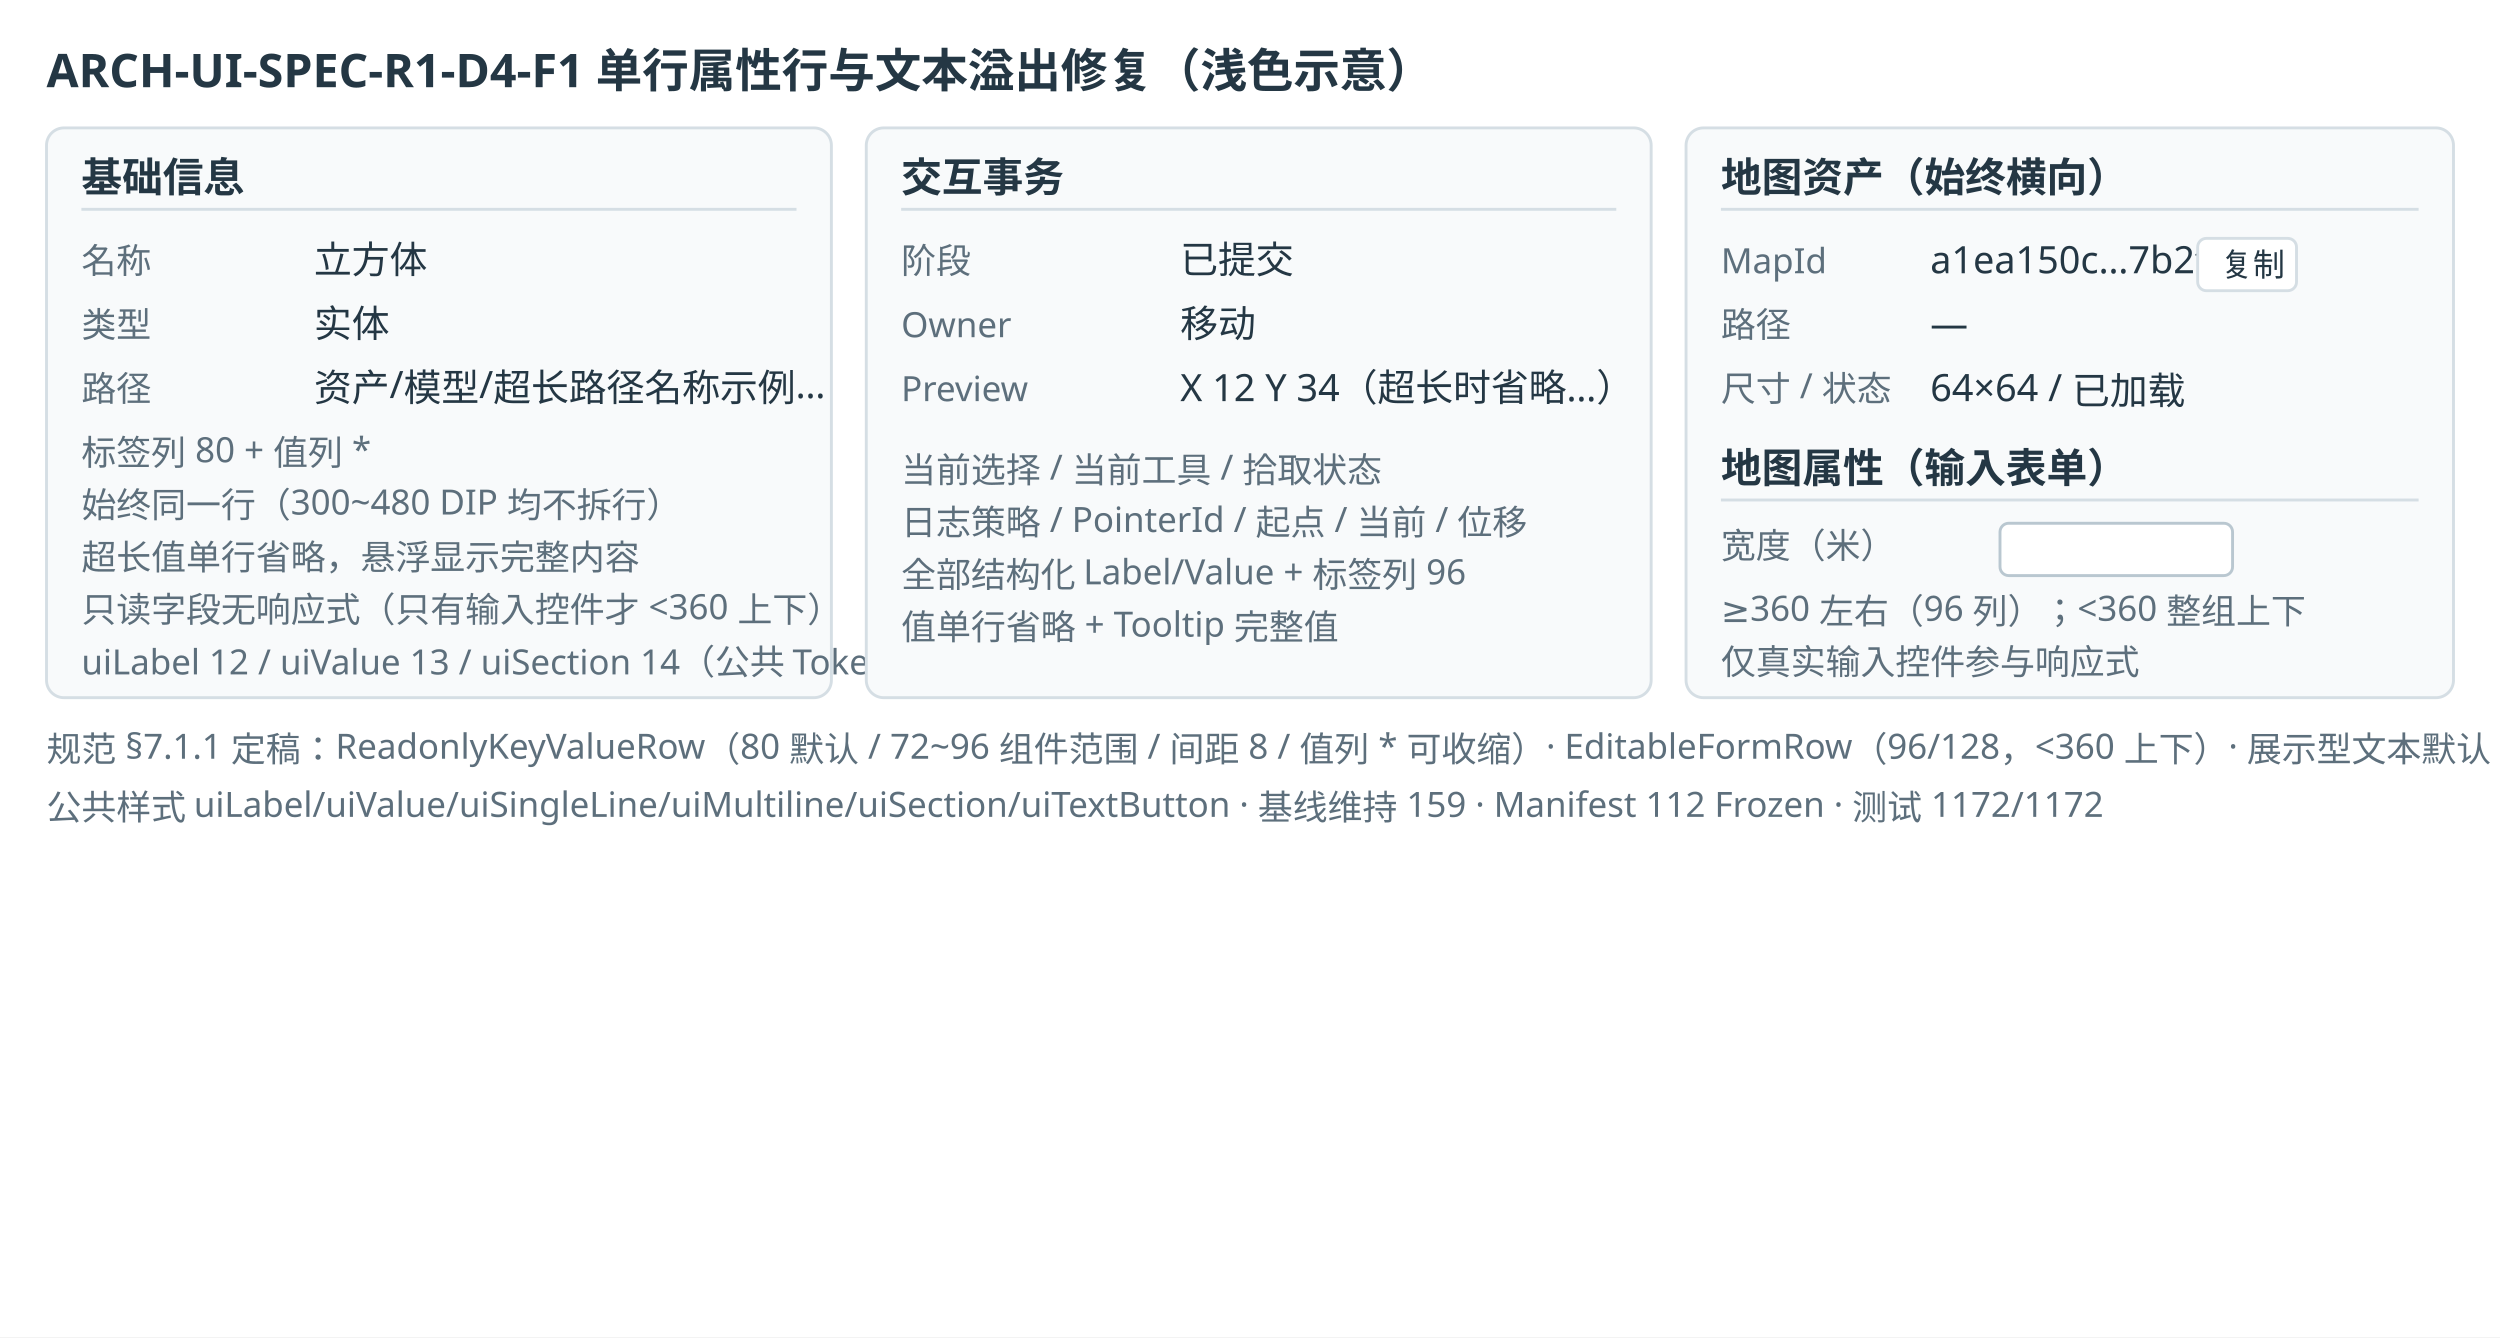
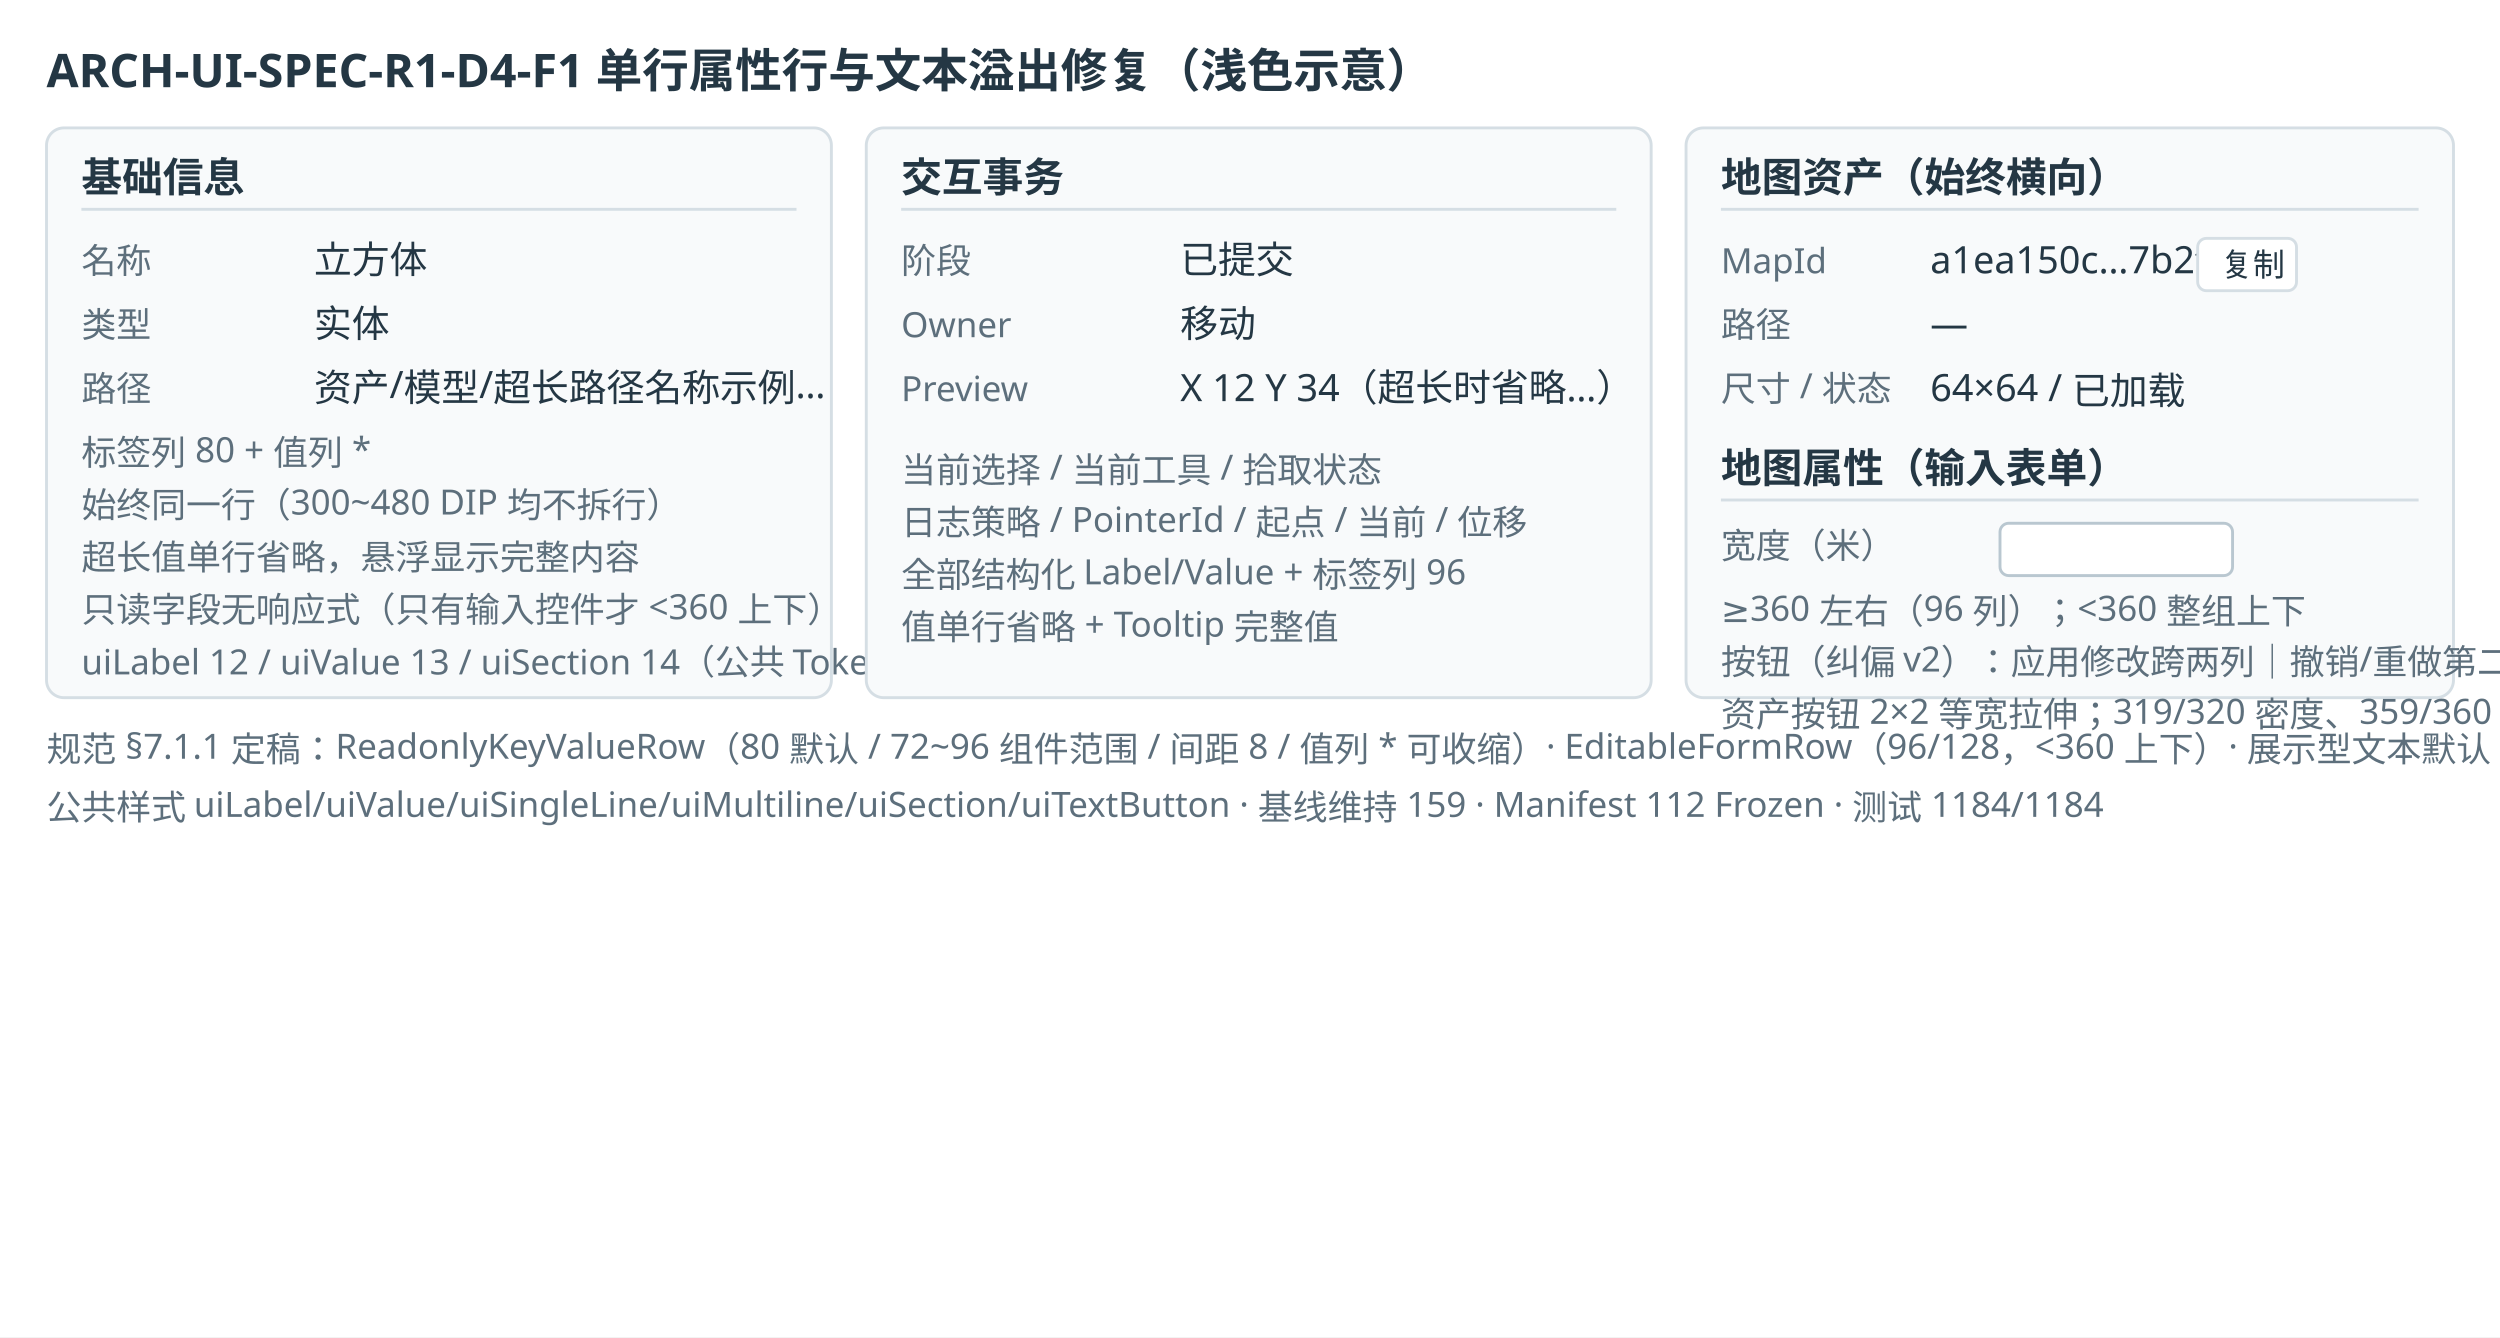
<svg xmlns="http://www.w3.org/2000/svg" width="860" height="460" viewBox="0 0 860 460" font-family="Microsoft YaHei UI, sans-serif">
  <rect x="0" y="0" width="860" height="460" fill="#FFFFFF" />
  <text x="16" y="30" font-size="16" font-weight="bold" fill="#243744">ARCH-UI-SPEC-R1-D4-F1 单行属性行与文本溢出修复（浅色示意）</text>
  <rect x="16" y="44" width="270" height="196" rx="6" fill="#F8FAFB" stroke="#D5DEE4" stroke-width="1" />
  <text x="28" y="66" font-size="14" font-weight="bold" fill="#243744">基础信息</text>
  <line x1="28" y1="72" x2="274" y2="72" stroke="#D5DEE4" stroke-width="1" />
  <text x="28" y="94" font-size="12" fill="#5D6F7C">名称</text>
  <text x="108" y="94" font-size="13" fill="#243744">立方体</text>
  <text x="28" y="116" font-size="12" fill="#5D6F7C">类型</text>
  <text x="108" y="116" font-size="13" fill="#243744">实体</text>
  <text x="28" y="138" font-size="12" fill="#5D6F7C">路径</text>
  <text x="108" y="138" font-size="13" fill="#243744">资产/模型/超长路径名称示例…</text>
  <text x="28" y="160" font-size="12" fill="#5D6F7C">标签列 80 + 值列 *</text>
  <text x="28" y="178" font-size="12" fill="#5D6F7C">始终同一行（300~480 DIP 均不拆行）</text>
  <text x="28" y="196" font-size="12" fill="#5D6F7C">超长值单行省略，悬浮显示完整内容</text>
  <text x="28" y="214" font-size="12" fill="#5D6F7C">只读字段无响应式（只有输入控件才 &lt;360 上下）</text>
  <text x="28" y="232" font-size="12" fill="#5D6F7C">uiLabel 12 / uiValue 13 / uiSection 14（公共 Token）</text>
  <rect x="298" y="44" width="270" height="196" rx="6" fill="#F8FAFB" stroke="#D5DEE4" stroke-width="1" />
  <text x="310" y="66" font-size="14" font-weight="bold" fill="#243744">交互事务</text>
  <line x1="310" y1="72" x2="556" y2="72" stroke="#D5DEE4" stroke-width="1" />
  <text x="310" y="94" font-size="12" fill="#5D6F7C">阶段</text>
  <text x="406" y="94" font-size="13" fill="#243744">已提交</text>
  <text x="310" y="116" font-size="12" fill="#5D6F7C">Owner</text>
  <text x="406" y="116" font-size="13" fill="#243744">移动</text>
  <text x="310" y="138" font-size="12" fill="#5D6F7C">Preview</text>
  <text x="406" y="138" font-size="13" fill="#243744">X 12  Y 34（超长时省略…）</text>
  <text x="310" y="166" font-size="12" fill="#5D6F7C">当前选择 / 当前工具 / 拾取状态</text>
  <text x="310" y="184" font-size="12" fill="#5D6F7C">日志策略 / PointerId / 起点 / 当前 / 位移</text>
  <text x="310" y="202" font-size="12" fill="#5D6F7C">全部结构化 Label/Value + 标签列 96</text>
  <text x="310" y="220" font-size="12" fill="#5D6F7C">值单行省略 + Tooltip 完整值</text>
  <rect x="580" y="44" width="264" height="196" rx="6" fill="#F8FAFB" stroke="#D5DEE4" stroke-width="1" />
  <text x="592" y="66" font-size="14" font-weight="bold" fill="#243744">地图资产（始终横向）</text>
  <line x1="592" y1="72" x2="832" y2="72" stroke="#D5DEE4" stroke-width="1" />
  <text x="592" y="94" font-size="12" fill="#5D6F7C">MapId</text>
  <text x="664" y="94" font-size="13" fill="#243744">a1ea150c…7b2f11</text>
  <rect x="756" y="82" width="34" height="18" rx="3" fill="#FFFFFF" stroke="#D5DEE4" stroke-width="1" />
  <text x="764" y="95" font-size="11" fill="#243744">复制</text>
  <text x="592" y="116" font-size="12" fill="#5D6F7C">路径</text>
  <text x="664" y="116" font-size="13" fill="#243744">—</text>
  <text x="592" y="138" font-size="12" fill="#5D6F7C">尺寸 / 状态</text>
  <text x="664" y="138" font-size="13" fill="#243744">64×64 / 已加载</text>
  <text x="592" y="166" font-size="14" font-weight="bold" fill="#243744">地图属性（输入表单）</text>
  <line x1="592" y1="172" x2="832" y2="172" stroke="#D5DEE4" stroke-width="1" />
  <text x="592" y="192" font-size="12" fill="#5D6F7C">宽度（米）</text>
  <rect x="688" y="180" width="80" height="18" rx="3" fill="#FFFFFF" stroke="#B9C7D0" stroke-width="1" />
  <text x="592" y="214" font-size="12" fill="#5D6F7C">≥360 左右（96 列）；&lt;360 整组上下</text>
-   <text x="592" y="232" font-size="12" fill="#5D6F7C">仅真实输入控件参与响应式</text>
+   <text x="592" y="232" font-size="12" fill="#5D6F7C">按钮（纠偏 v2）：应用修改跨两列｜撤销/重做第二行</text>
+   <text x="592" y="250" font-size="12" fill="#5D6F7C">资产按钮 2×2 等宽拉伸；319/320 密度、359/360 表单</text>
  <text x="16" y="262" font-size="12" fill="#5D6F7C">规范 §7.1.1 定稿：ReadonlyKeyValueRow（80 默认 / 72~96 组件范围 / 间距 8 / 值列 * 可收缩）· EditableFormRow（96/128，&lt;360 上下）· 展示型文本默认 NoWrap+Ellipsis+MaxLines1+完整 Tooltip</text>
-   <text x="16" y="282" font-size="12" fill="#5D6F7C">公共样式 uiLabel/uiValue/uiSingleLine/uiMultiline/uiSection/uiTextButton · 基线维持 159 · Manifest 112 Frozen · 测试 1172/1172</text>
+   <text x="16" y="282" font-size="12" fill="#5D6F7C">公共样式 uiLabel/uiValue/uiSingleLine/uiMultiline/uiSection/uiTextButton · 基线维持 159 · Manifest 112 Frozen · 测试 1184/1184</text>
</svg>
